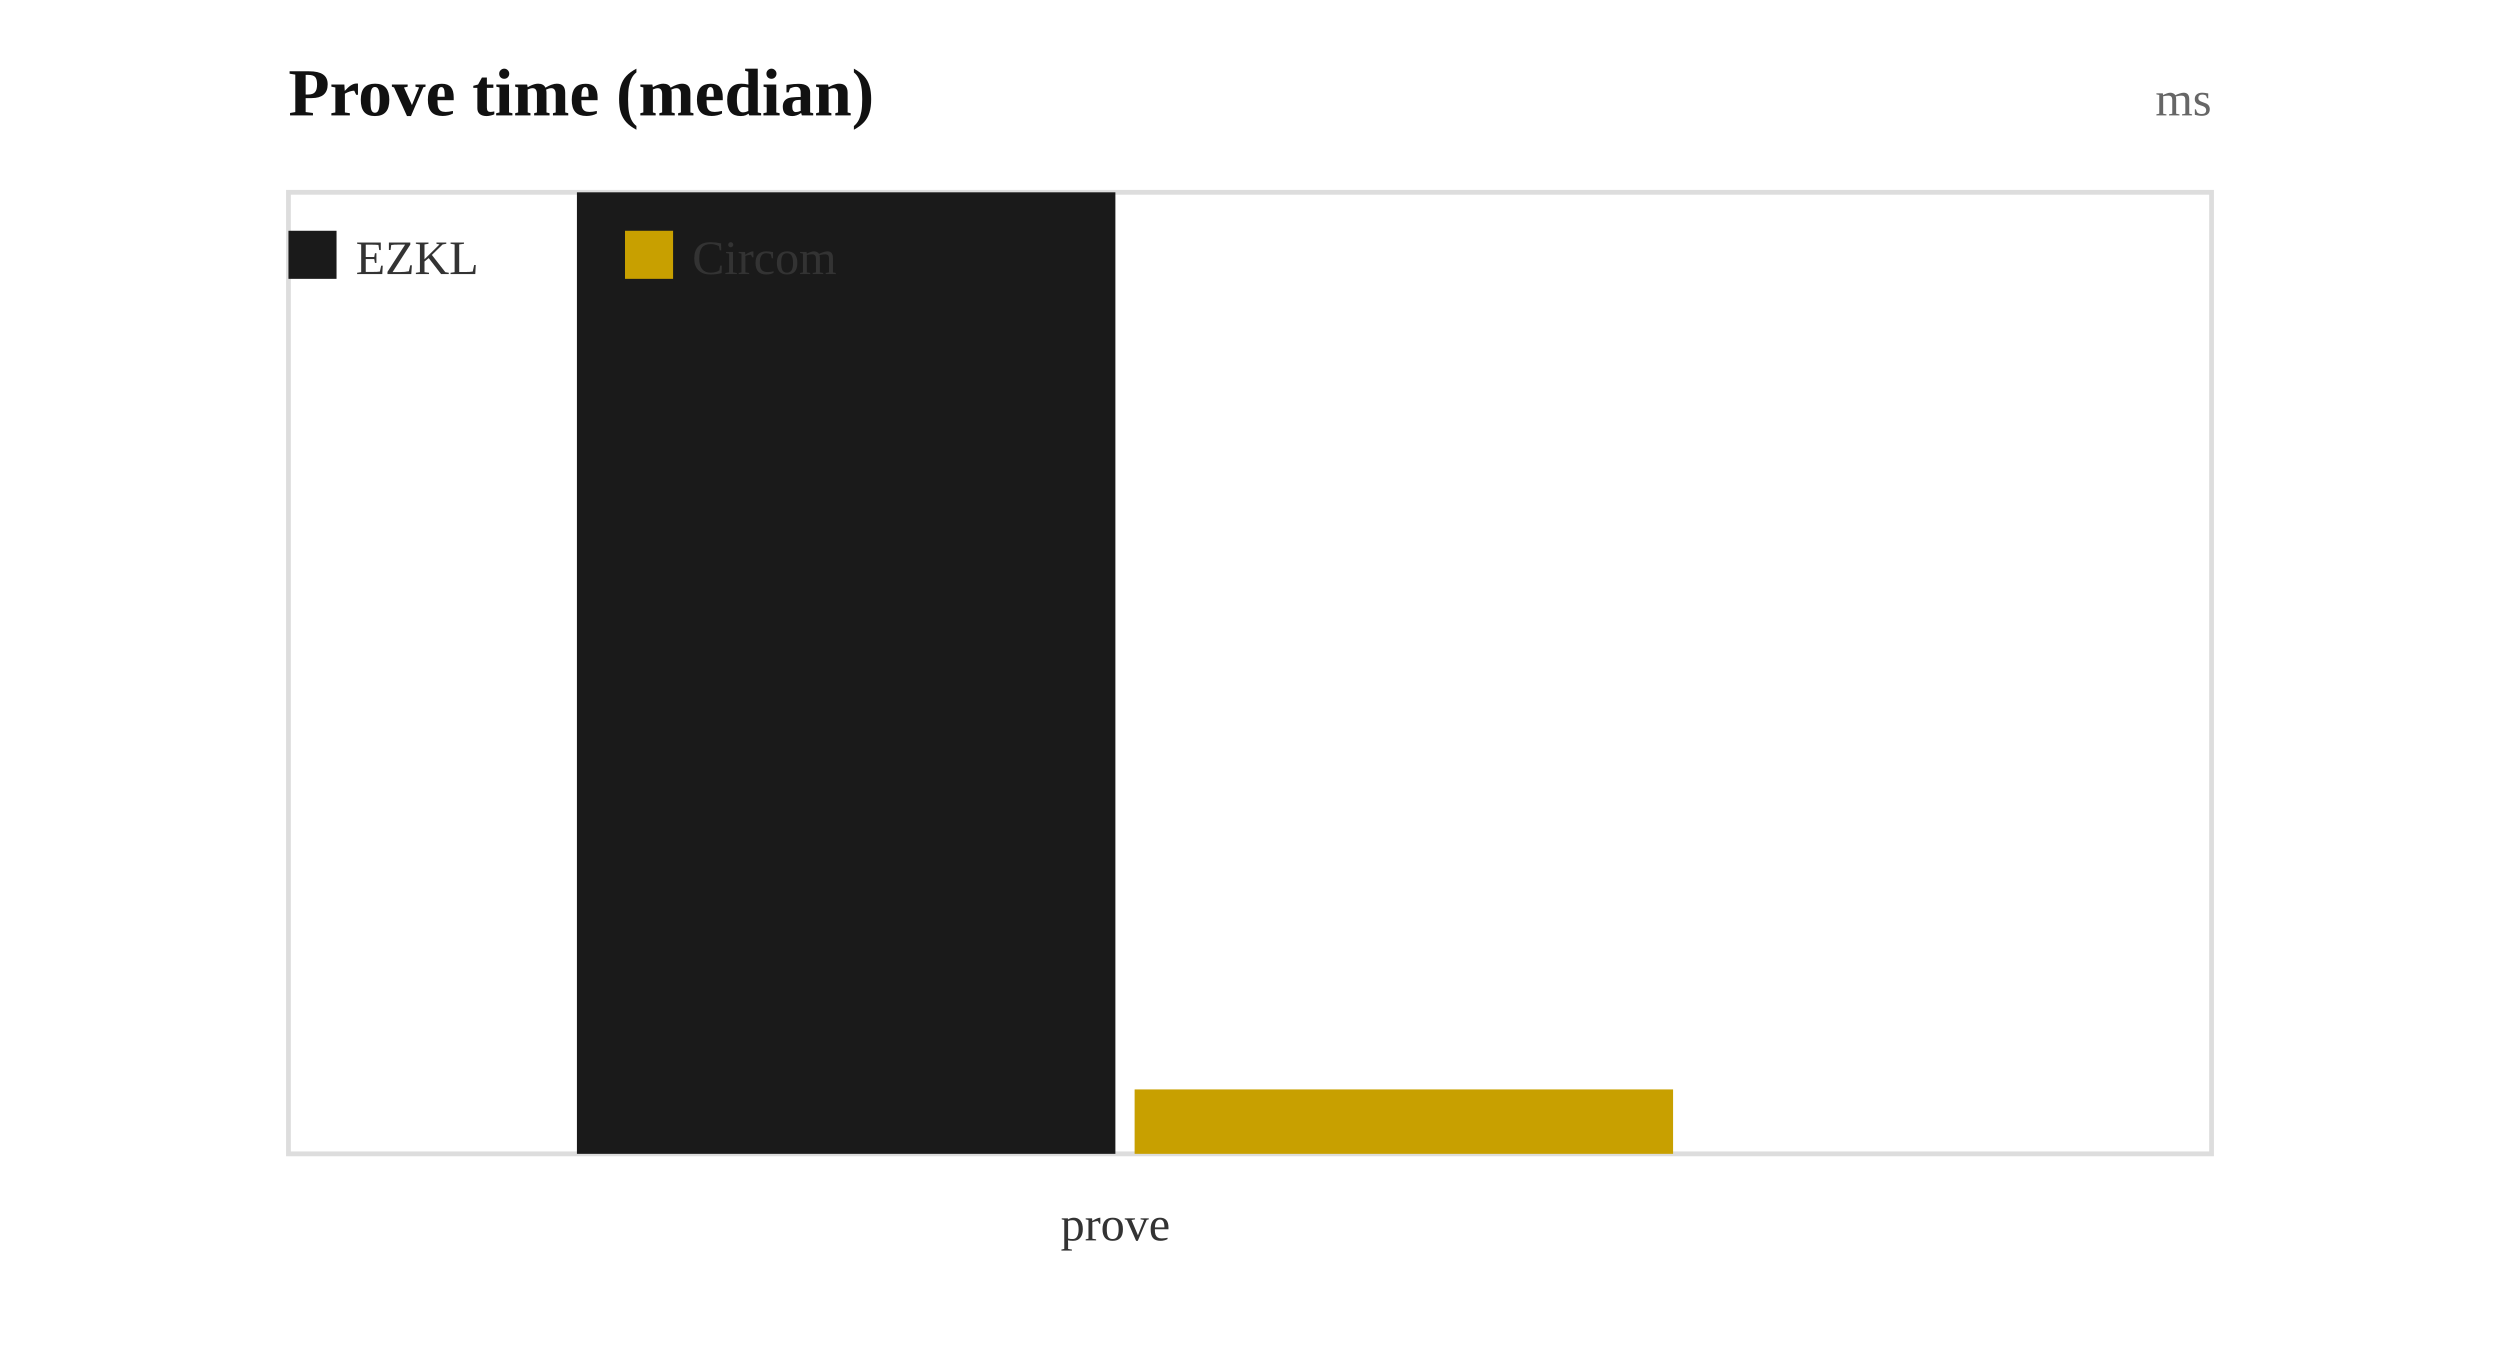
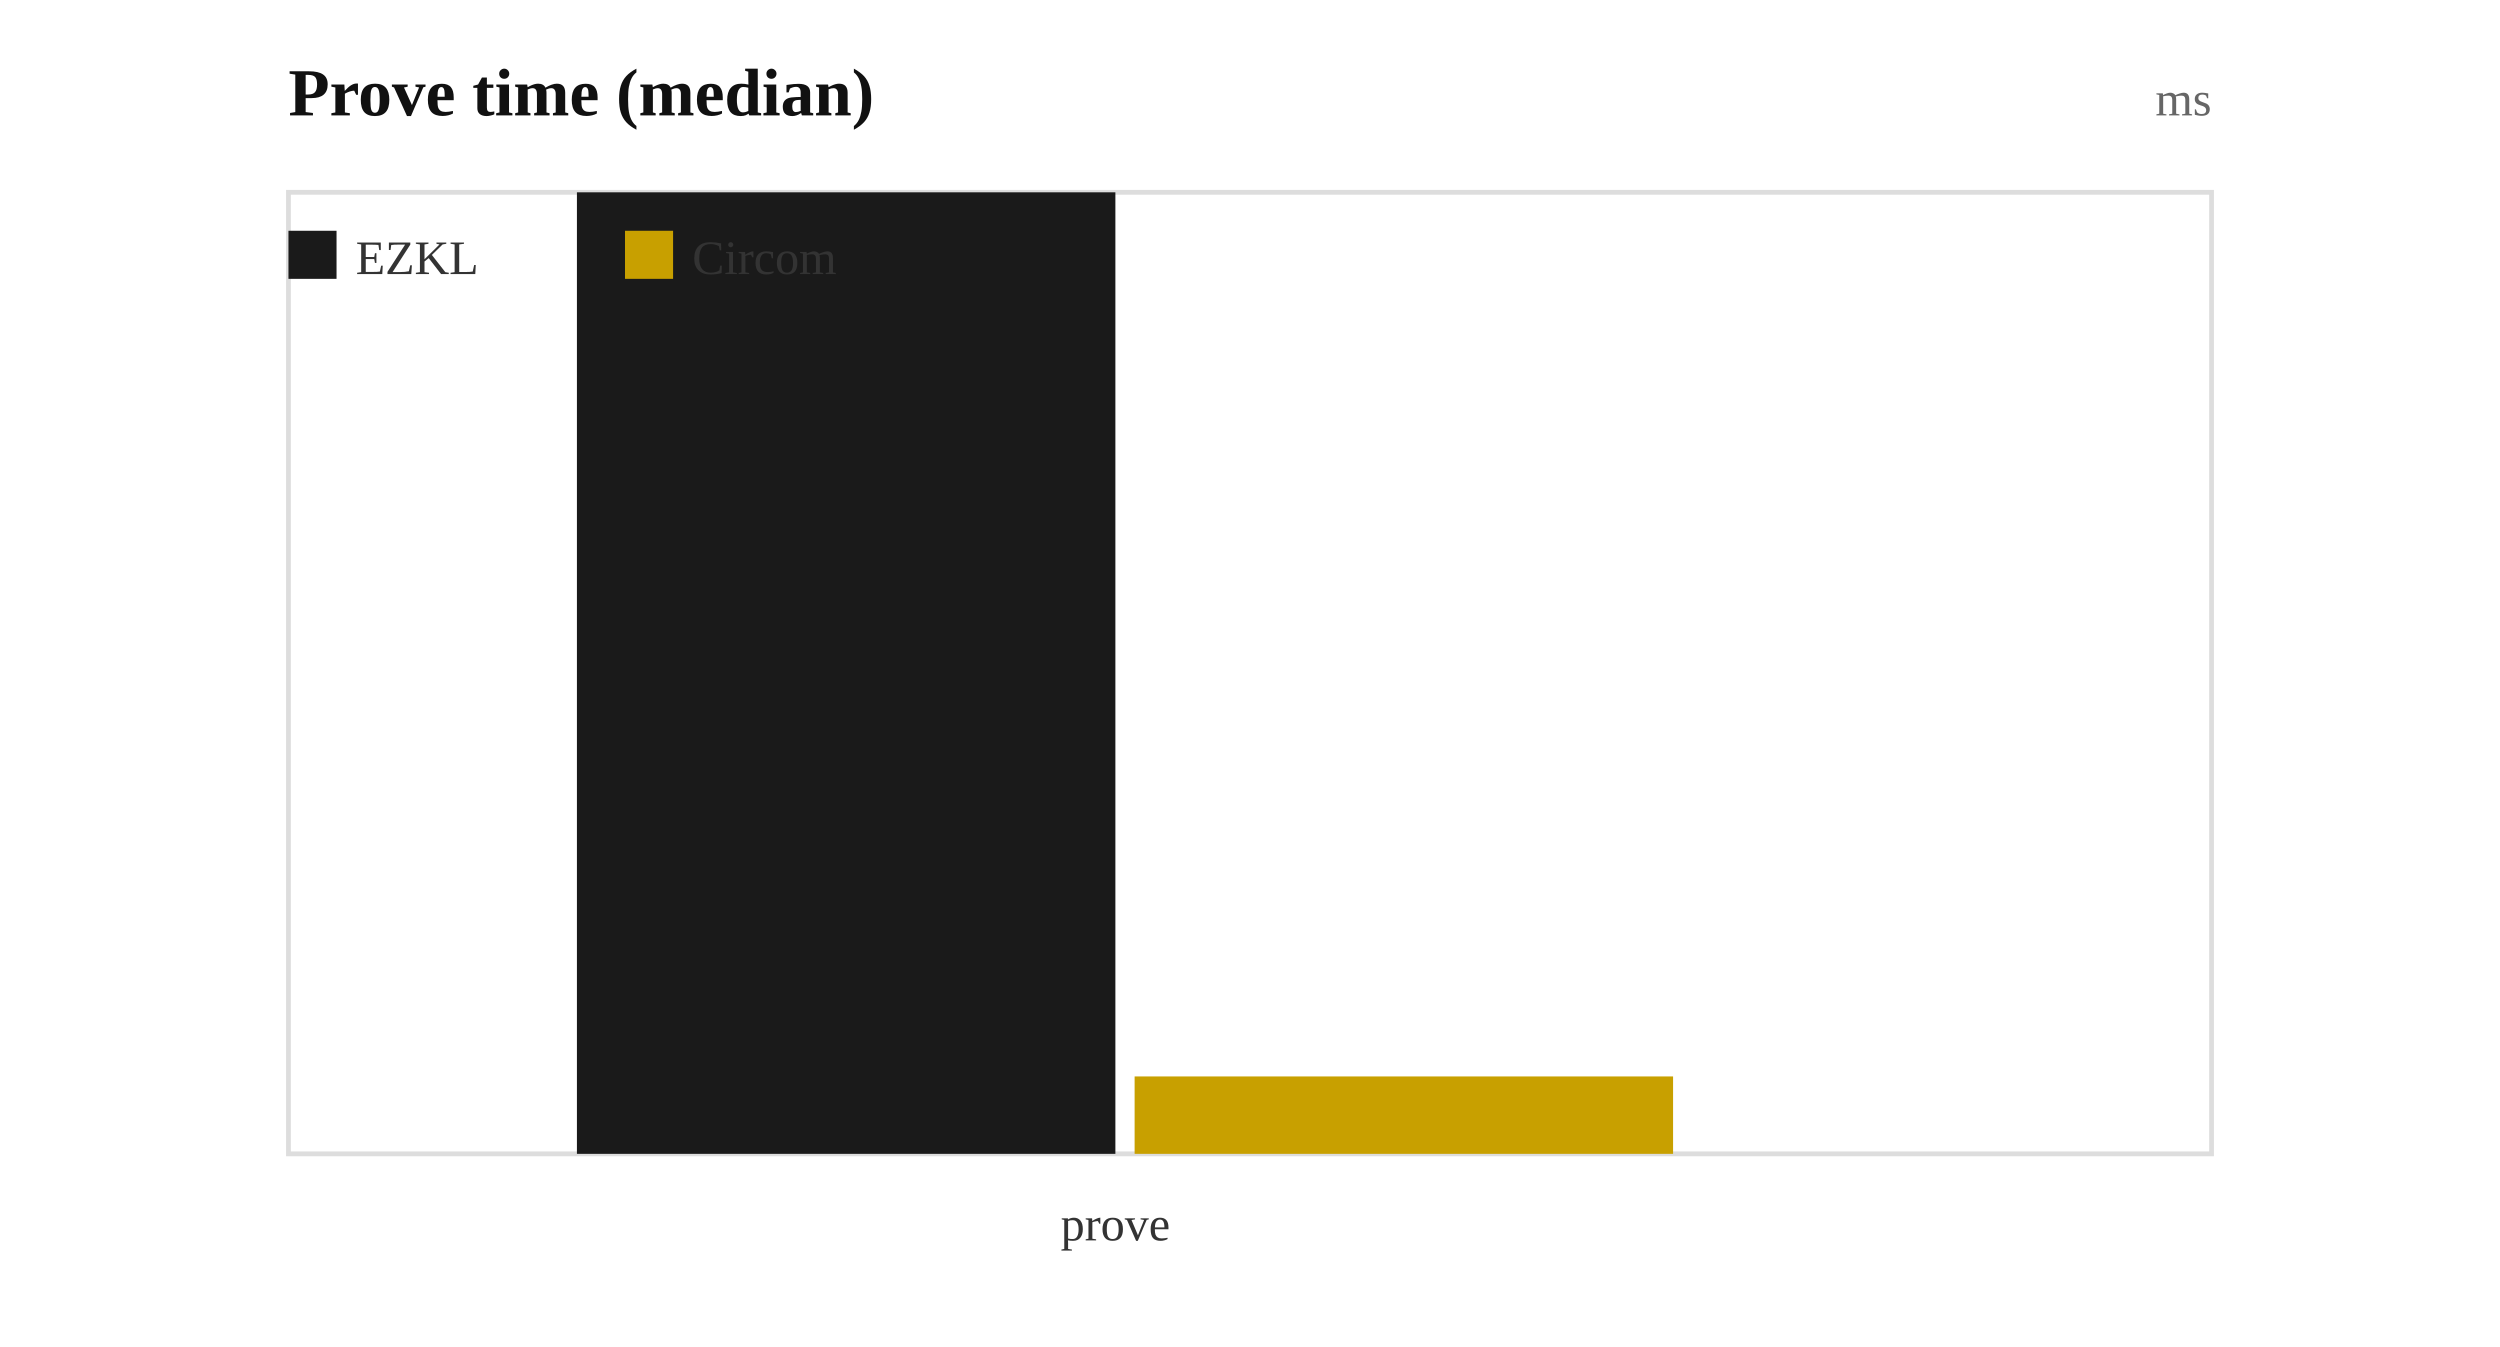
<svg xmlns="http://www.w3.org/2000/svg" width="520" height="280" viewBox="0 0 520 280">
  <text x="60" y="24" font-size="14" font-weight="600" fill="#111">Prove time (median)</text>
  <text x="460" y="24" font-size="10" text-anchor="end" fill="#666">ms</text>
  <rect x="60" y="40" width="400" height="200" fill="none" stroke="#ddd" />
  <rect x="120.0" y="40.0" width="112.0" height="200.0" fill="#1a1a1a" />
-   <rect x="236.0" y="226.6" width="112.0" height="13.4" fill="#c8a000" />
+   <rect x="236.0" y="223.9" width="112.0" height="16.1" fill="#c8a000" />
  <text x="232.0" y="258" font-size="10" text-anchor="middle" fill="#333">prove</text>
  <rect x="60" y="48" width="10" height="10" fill="#1a1a1a" />
  <text x="74" y="57" font-size="10" fill="#333">EZKL</text>
  <rect x="130" y="48" width="10" height="10" fill="#c8a000" />
  <text x="144" y="57" font-size="10" fill="#333">Circom</text>
</svg>
